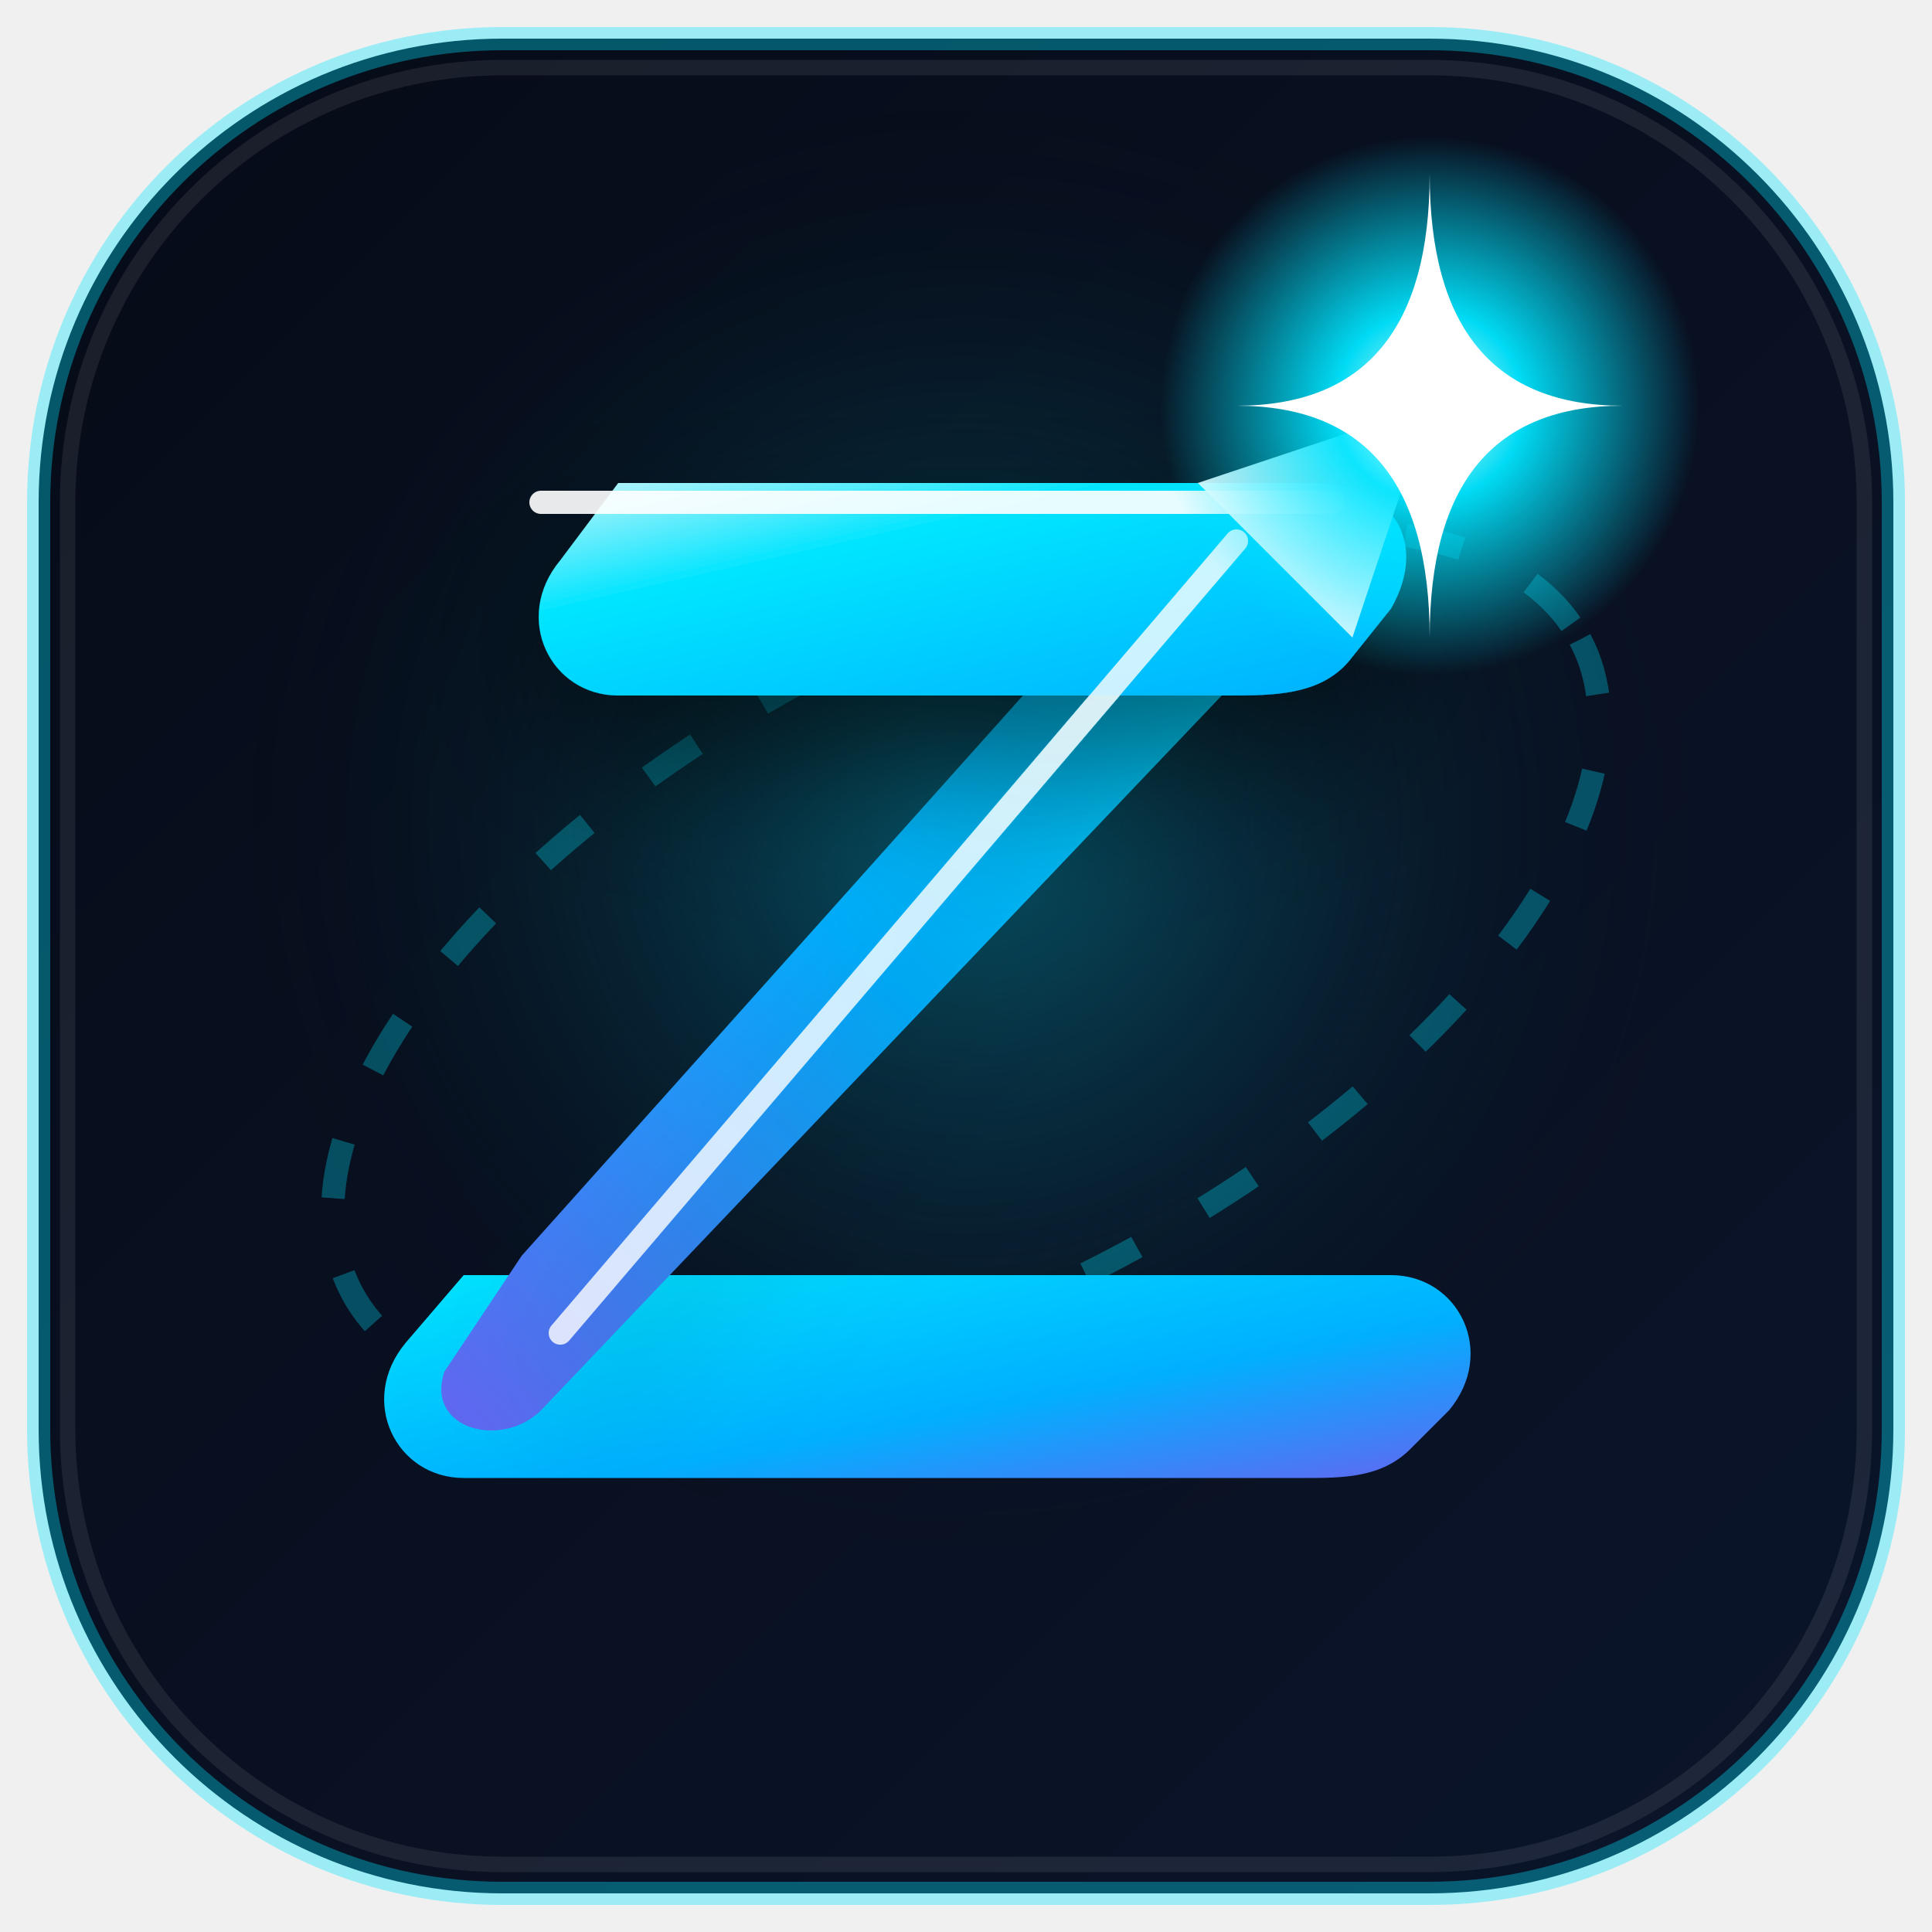
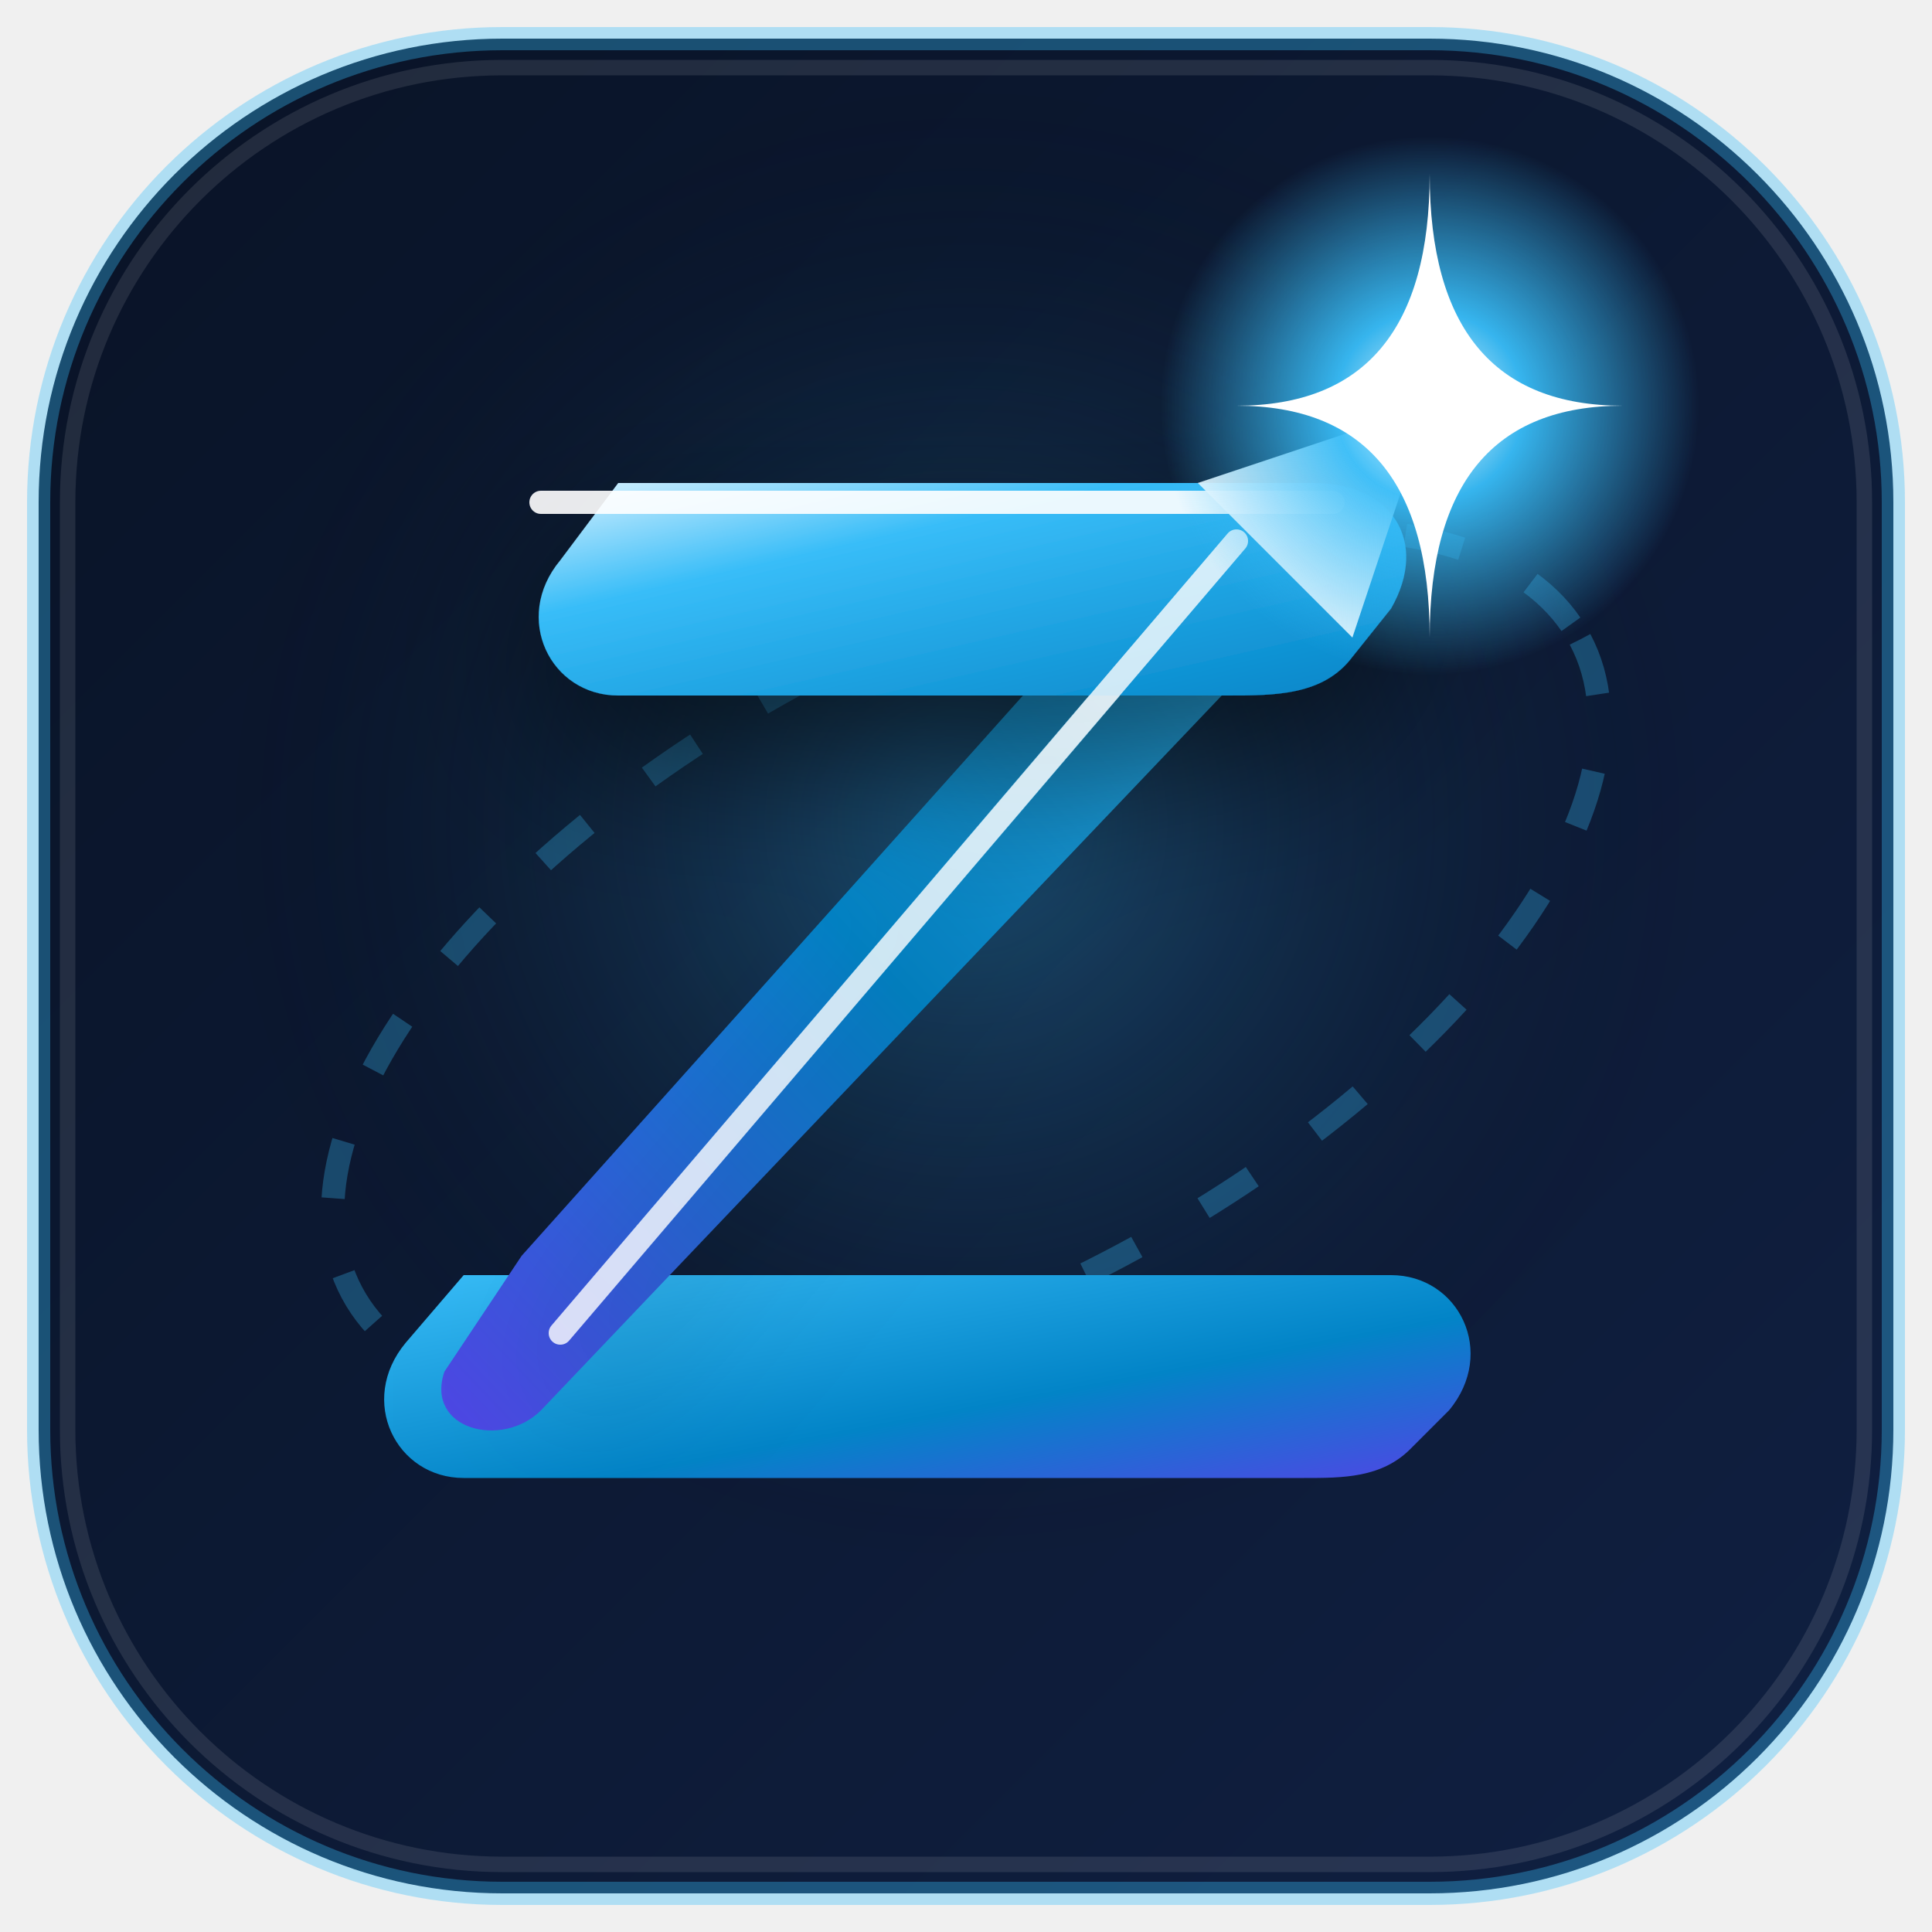
<svg xmlns="http://www.w3.org/2000/svg" width="512" height="512" viewBox="0 0 100 100" fill="none">
  <defs>
-     <linearGradient id="bg-escuro" x1="0%" y1="0%" x2="100%" y2="100%">
-       <stop offset="0%" stop-color="#060B17" />
-       <stop offset="100%" stop-color="#0B152B" />
+     <linearGradient id="bg-claro" x1="0%" y1="0%" x2="100%" y2="100%">
+       <stop offset="0%" stop-color="#091326" />
+       <stop offset="100%" stop-color="#102042" />
    </linearGradient>
-     <radialGradient id="glow-escuro" cx="50%" cy="46%" r="46%">
-       <stop offset="0%" stop-color="rgba(0, 229, 255, 0.35)" />
+     <radialGradient id="glow-claro" cx="50%" cy="46%" r="46%">
+       <stop offset="0%" stop-color="rgba(56, 189, 248, 0.35)" />
      <stop offset="100%" stop-color="transparent" />
    </radialGradient>
-     <linearGradient id="facet-top-escuro" x1="0%" y1="0%" x2="100%" y2="100%">
-       <stop offset="0%" stop-color="#E0F7FA" />
-       <stop offset="35%" stop-color="#00E5FF" />
-       <stop offset="100%" stop-color="#00B0FF" />
+     <linearGradient id="facet-top-claro" x1="0%" y1="0%" x2="100%" y2="100%">
+       <stop offset="0%" stop-color="#F0F9FF" />
+       <stop offset="35%" stop-color="#38BDF8" />
+       <stop offset="100%" stop-color="#0284C7" />
    </linearGradient>
-     <linearGradient id="blade-escuro" x1="0%" y1="100%" x2="100%" y2="0%">
-       <stop offset="0%" stop-color="#6366F1" />
-       <stop offset="50%" stop-color="#00B0FF" />
-       <stop offset="100%" stop-color="#00E5FF" />
+     <linearGradient id="blade-claro" x1="0%" y1="100%" x2="100%" y2="0%">
+       <stop offset="0%" stop-color="#4F46E5" />
+       <stop offset="50%" stop-color="#0284C7" />
+       <stop offset="100%" stop-color="#38BDF8" />
    </linearGradient>
-     <linearGradient id="facet-bot-escuro" x1="0%" y1="0%" x2="100%" y2="100%">
-       <stop offset="0%" stop-color="#00E5FF" />
-       <stop offset="60%" stop-color="#00B0FF" />
-       <stop offset="100%" stop-color="#6366F1" />
+     <linearGradient id="facet-bot-claro" x1="0%" y1="0%" x2="100%" y2="100%">
+       <stop offset="0%" stop-color="#38BDF8" />
+       <stop offset="60%" stop-color="#0284C7" />
+       <stop offset="100%" stop-color="#4F46E5" />
    </linearGradient>
-     <radialGradient id="star-flare-escuro" cx="50%" cy="50%" r="50%">
+     <radialGradient id="star-flare-claro" cx="50%" cy="50%" r="50%">
      <stop offset="0%" stop-color="#FFFFFF" />
-       <stop offset="35%" stop-color="#00E5FF" stop-opacity="0.95" />
-       <stop offset="100%" stop-color="#00E5FF" stop-opacity="0" />
+       <stop offset="35%" stop-color="#38BDF8" stop-opacity="0.95" />
+       <stop offset="100%" stop-color="#38BDF8" stop-opacity="0" />
    </radialGradient>
-     <filter id="shadow-escuro" x="-20%" y="-20%" width="140%" height="140%">
+     <filter id="shadow-claro" x="-20%" y="-20%" width="140%" height="140%">
      <feDropShadow dx="0" dy="3.5" stdDeviation="4" flood-color="#000000" flood-opacity="0.55" />
    </filter>
  </defs>
-   <rect x="2" y="2" width="96" height="96" rx="24" fill="url(#bg-escuro)" />
-   <circle cx="50" cy="46" r="42" fill="url(#glow-escuro)" />
-   <rect x="2" y="2" width="96" height="96" rx="24" stroke="rgba(0, 229, 255, 0.35)" stroke-width="1.2" fill="none" />
-   <rect x="3.5" y="3.5" width="93" height="93" rx="22.5" stroke="rgba(255, 255, 255, 0.08)" stroke-width="0.8" fill="none" />
-   <ellipse cx="50" cy="50" rx="36" ry="17" transform="rotate(-28 50 50)" stroke="#00E5FF" stroke-width="1.2" stroke-dasharray="3 4" opacity="0.3" fill="none" />
-   <path d="M 28 66 H 72 C 75.5 66 77.5 70 75 73 L 73 75 C 71.5 76.5 69.5 76.5 67.5 76.5 H 24 C 20.5 76.5 18.5 72.5 21 69.5 L 24 66 Z" fill="url(#facet-bot-escuro)" />
-   <path d="M 68 31 L 28 73 C 26 75 22 74 23 71 L 27 65 L 61 27 C 63 25 67 26 66 29 L 68 31 Z" fill="url(#blade-escuro)" />
-   <g filter="url(#shadow-escuro)">
-     <path d="M 24 25 H 68 C 72 25 74 28 72 31.5 L 70 34 C 68.5 36 66 36 63.5 36 H 32 C 28.5 36 26.5 32 29 29 L 32 25 Z" fill="url(#facet-top-escuro)" />
+   <rect x="2" y="2" width="96" height="96" rx="24" fill="url(#bg-claro)" />
+   <circle cx="50" cy="46" r="42" fill="url(#glow-claro)" />
+   <rect x="2" y="2" width="96" height="96" rx="24" stroke="rgba(56, 189, 248, 0.35)" stroke-width="1.2" fill="none" />
+   <rect x="3.5" y="3.5" width="93" height="93" rx="22.5" stroke="rgba(255, 255, 255, 0.1)" stroke-width="0.8" fill="none" />
+   <ellipse cx="50" cy="50" rx="36" ry="17" transform="rotate(-28 50 50)" stroke="#38BDF8" stroke-width="1.2" stroke-dasharray="3 4" opacity="0.3" fill="none" />
+   <path d="M 28 66 H 72 C 75.5 66 77.5 70 75 73 L 73 75 C 71.5 76.5 69.5 76.5 67.5 76.5 H 24 C 20.5 76.5 18.5 72.5 21 69.5 L 24 66 Z" fill="url(#facet-bot-claro)" />
+   <path d="M 68 31 L 28 73 C 26 75 22 74 23 71 L 27 65 L 61 27 C 63 25 67 26 66 29 L 68 31 Z" fill="url(#blade-claro)" />
+   <g filter="url(#shadow-claro)">
+     <path d="M 24 25 H 68 C 72 25 74 28 72 31.5 L 70 34 C 68.5 36 66 36 63.5 36 H 32 C 28.5 36 26.5 32 29 29 L 32 25 Z" fill="url(#facet-top-claro)" />
    <path d="M 62 25 L 74 21 L 70 33 Z" fill="#FFFFFF" opacity="0.9" />
    <line x1="28" y1="26" x2="69" y2="26" stroke="#FFFFFF" stroke-width="1.2" stroke-linecap="round" opacity="0.9" />
    <line x1="64" y1="28" x2="29" y2="69" stroke="#FFFFFF" stroke-width="1.2" stroke-linecap="round" opacity="0.8" />
  </g>
-   <circle cx="74" cy="21" r="14" fill="url(#star-flare-escuro)" />
+   <circle cx="74" cy="21" r="14" fill="url(#star-flare-claro)" />
  <path d="M 74 9 Q 74 21 64 21 Q 74 21 74 33 Q 74 21 84 21 Q 74 21 74 9 Z" fill="#FFFFFF" />
  <circle cx="74" cy="21" r="1.8" fill="#FFFFFF" />
</svg>
